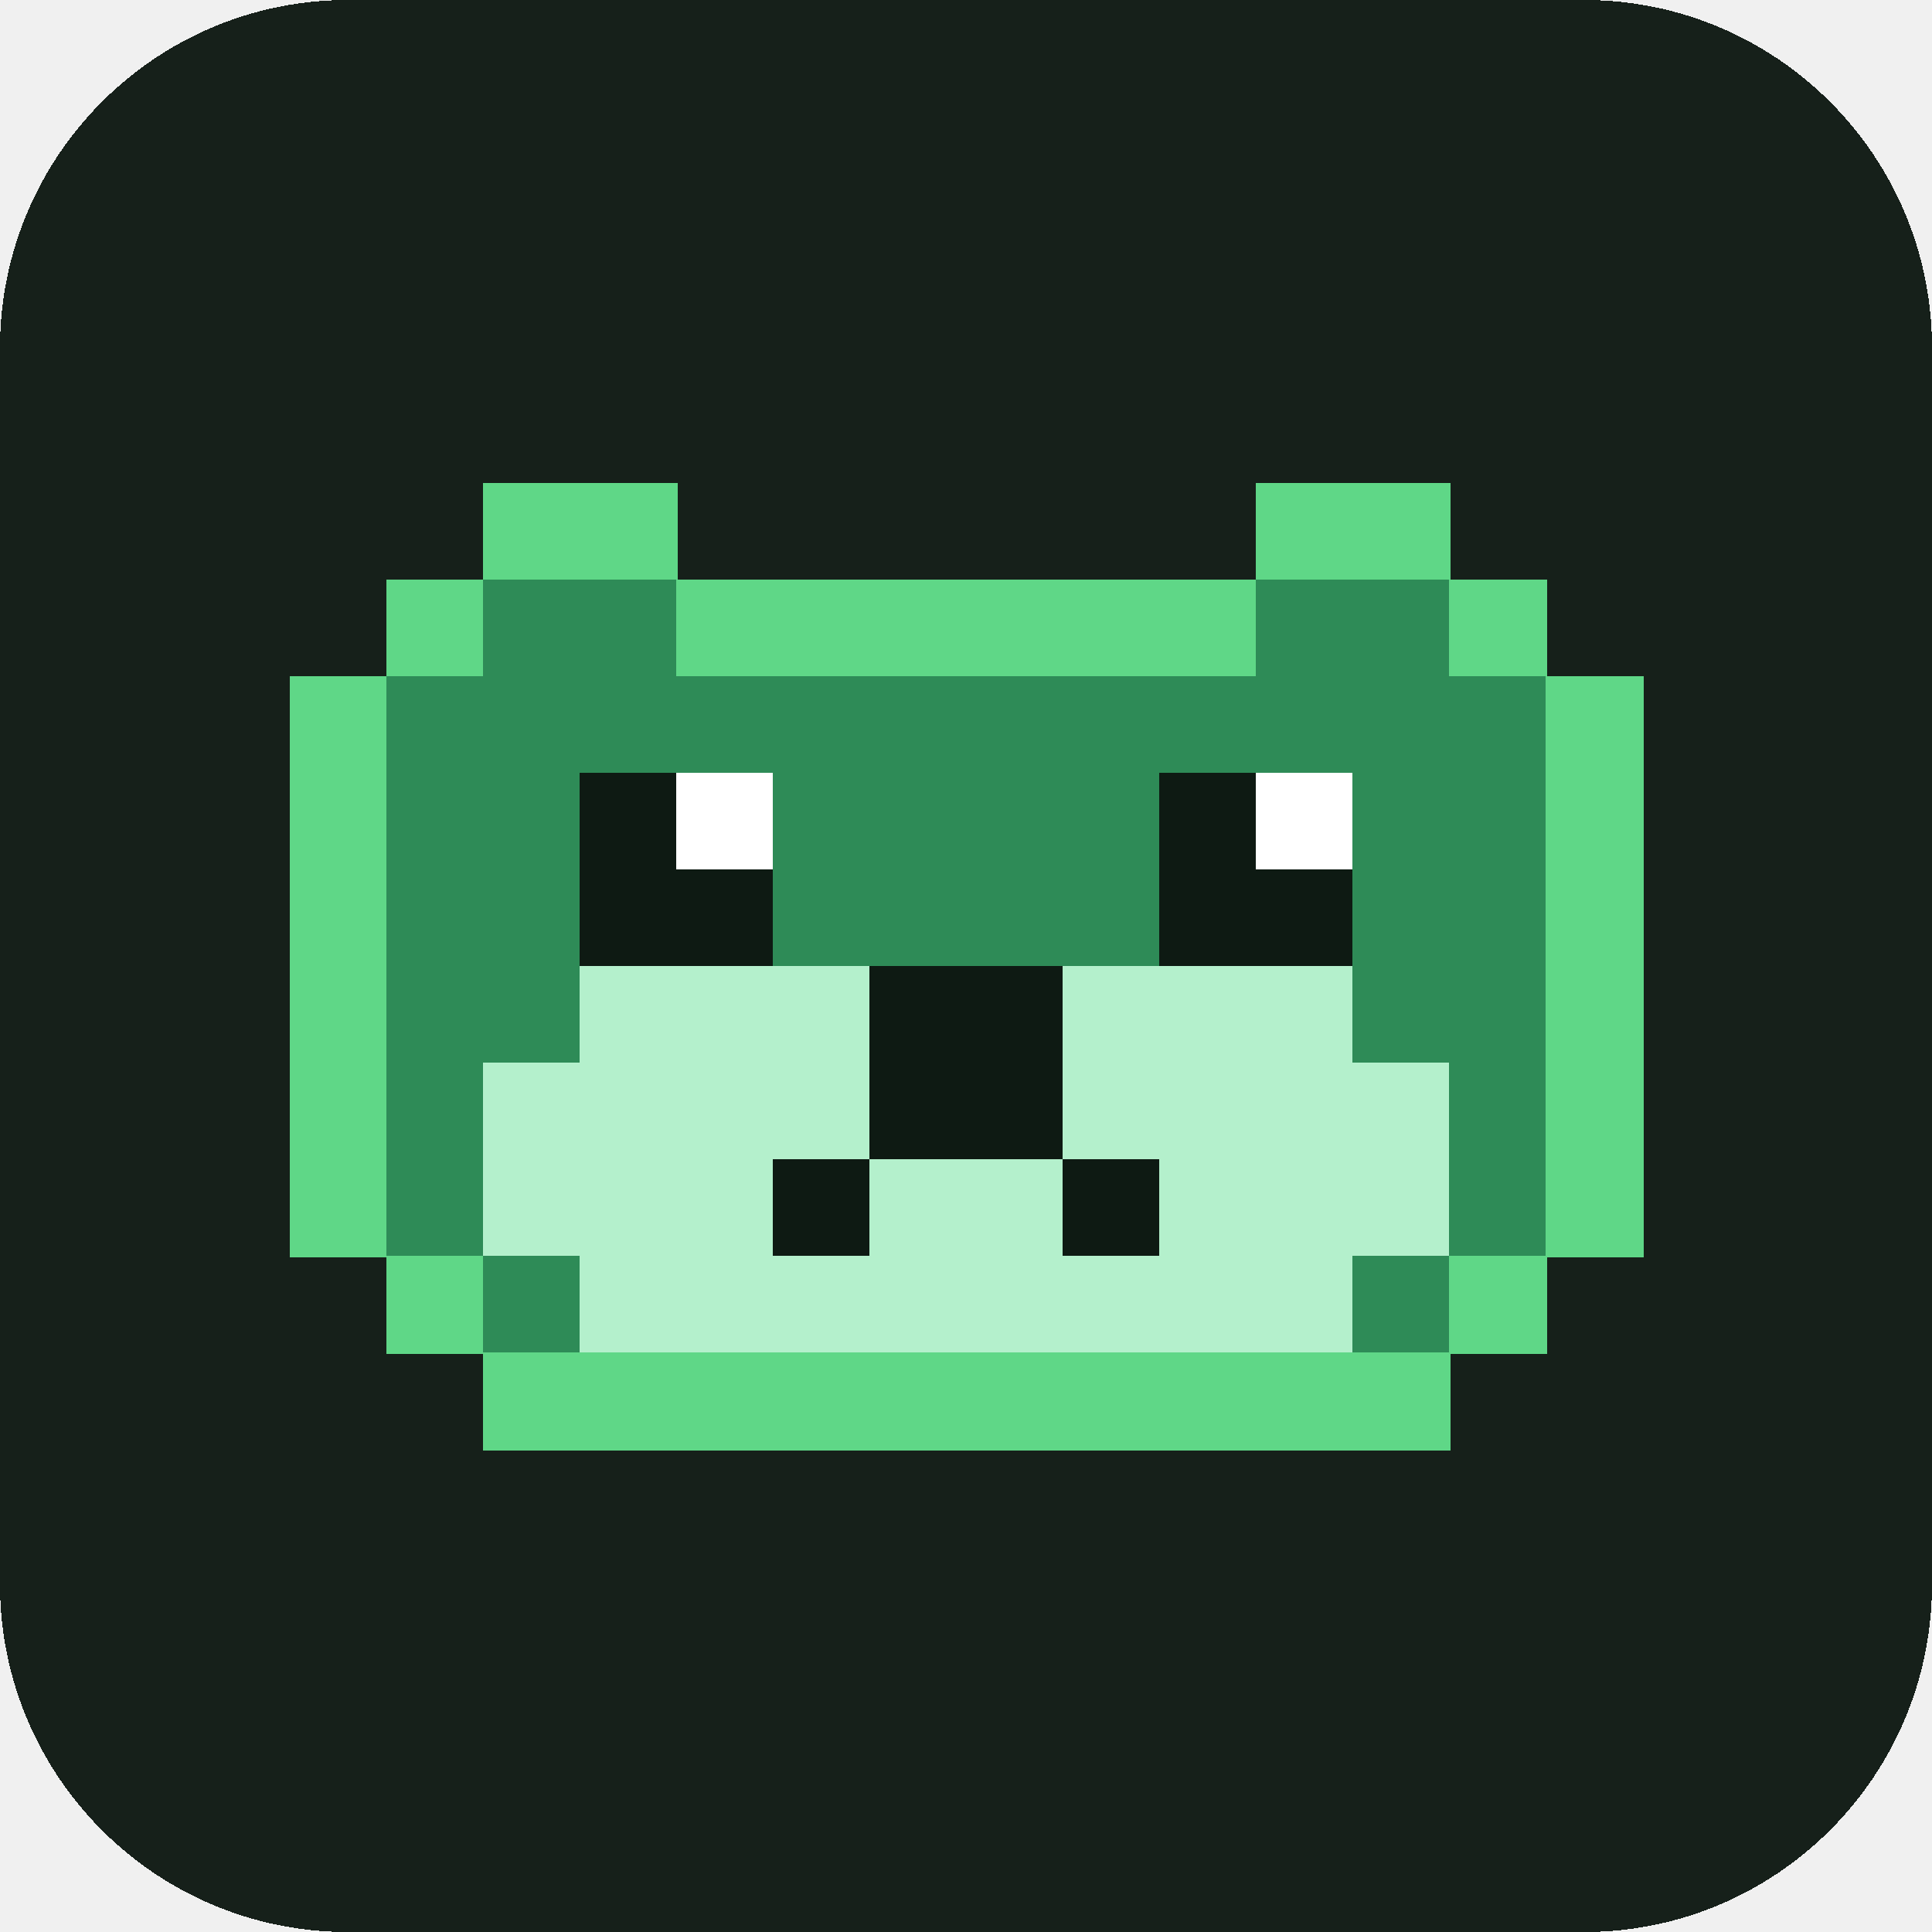
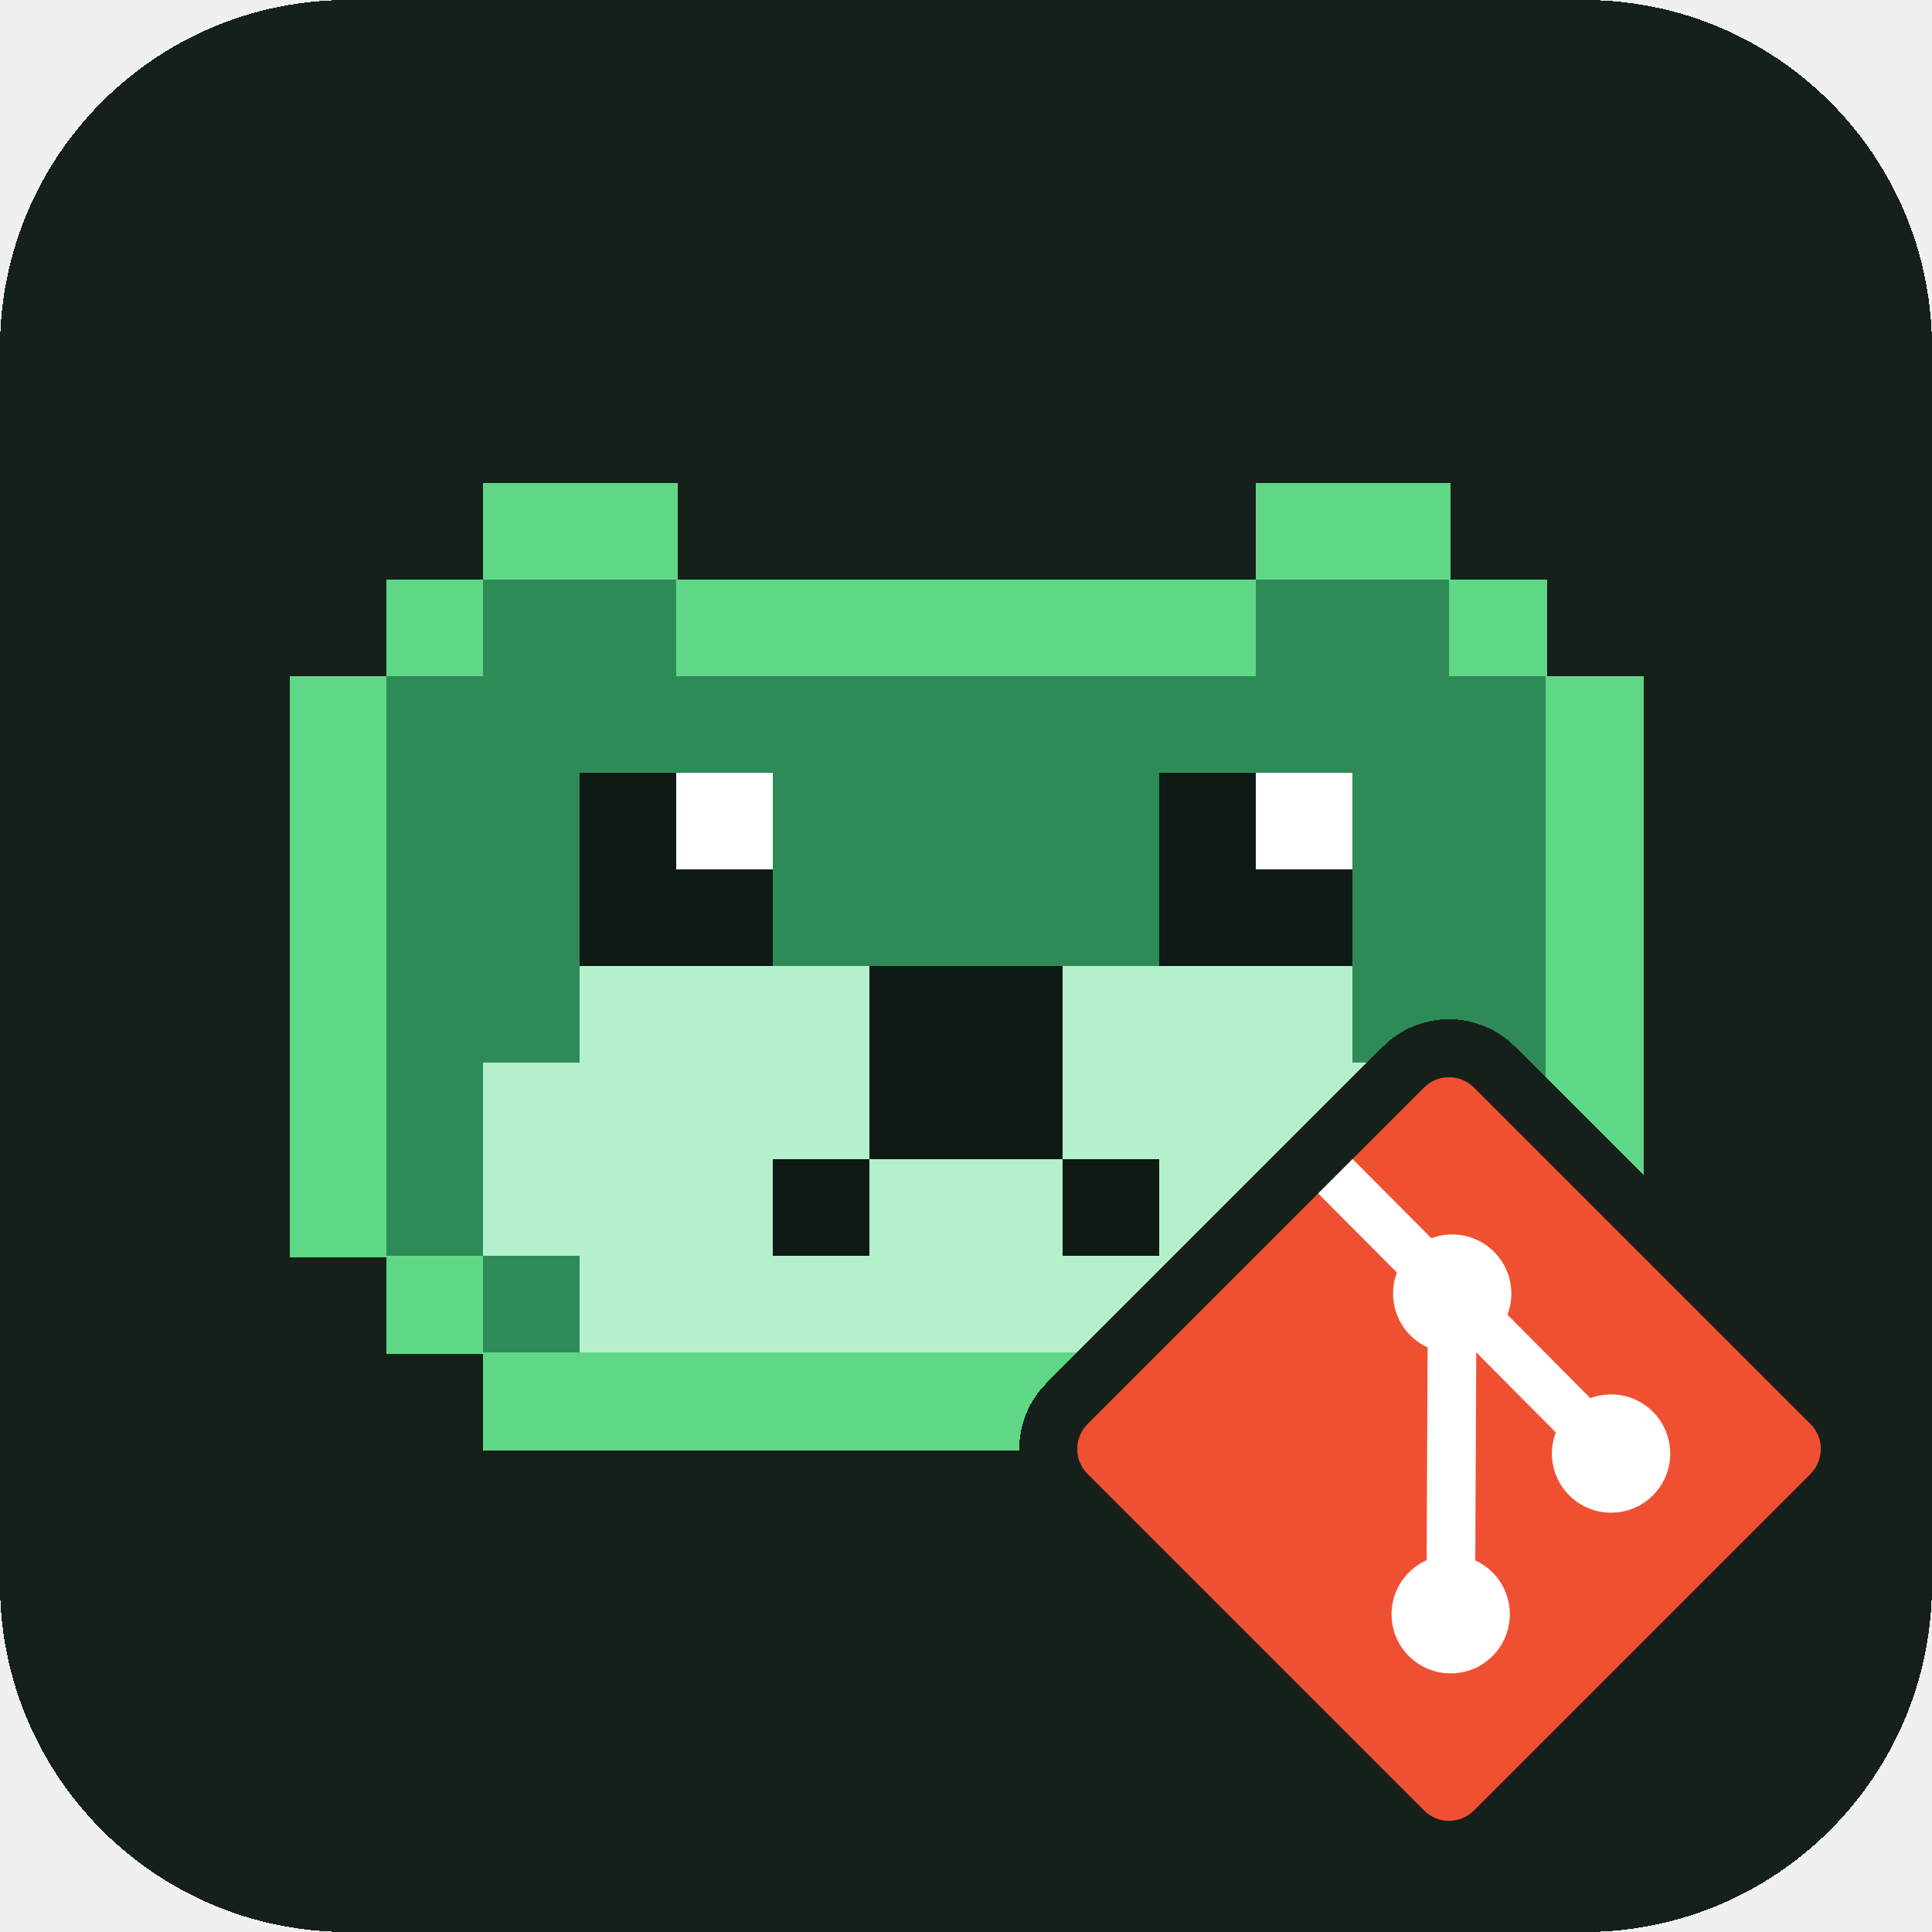
<svg xmlns="http://www.w3.org/2000/svg" viewBox="0 0 20 20" shape-rendering="crispEdges">
+   <defs>
+     <clipPath id="git-diamond">
+       <rect x="-32.527" y="-32.527" width="65.054" height="65.054" rx="4.2" fill="#000" transform="translate(46 46) rotate(45)" />
+     </clipPath>
+     <mask id="git-gap" maskUnits="userSpaceOnUse">
+       <rect x="-1" y="-1" width="999" height="999" fill="#fff" />
+       <g transform="translate(11 11) scale(0.08696)">
+         <rect x="-39.427" y="-39.427" width="78.854" height="78.854" rx="11.1" fill="#000" transform="translate(46 46) rotate(45)" />
+       </g>
+     </mask>
+   </defs>
  <rect width="20" height="20" rx="3.6" fill="#16201a" />
-   <rect x="5" y="5" width="1.02" height="1.02" fill="#5fd787" />
-   <rect x="6" y="5" width="1.02" height="1.02" fill="#5fd787" />
-   <rect x="13" y="5" width="1.02" height="1.02" fill="#5fd787" />
-   <rect x="14" y="5" width="1.02" height="1.02" fill="#5fd787" />
-   <rect x="4" y="6" width="1.02" height="1.02" fill="#5fd787" />
-   <rect x="5" y="6" width="1.02" height="1.02" fill="#2e8b57" />
-   <rect x="6" y="6" width="1.02" height="1.02" fill="#2e8b57" />
-   <rect x="7" y="6" width="1.02" height="1.02" fill="#5fd787" />
-   <rect x="8" y="6" width="1.02" height="1.02" fill="#5fd787" />
-   <rect x="9" y="6" width="1.02" height="1.02" fill="#5fd787" />
-   <rect x="10" y="6" width="1.02" height="1.02" fill="#5fd787" />
-   <rect x="11" y="6" width="1.02" height="1.02" fill="#5fd787" />
-   <rect x="12" y="6" width="1.02" height="1.02" fill="#5fd787" />
-   <rect x="13" y="6" width="1.02" height="1.02" fill="#2e8b57" />
-   <rect x="14" y="6" width="1.02" height="1.02" fill="#2e8b57" />
-   <rect x="15" y="6" width="1.02" height="1.02" fill="#5fd787" />
-   <rect x="3" y="7" width="1.02" height="1.02" fill="#5fd787" />
-   <rect x="4" y="7" width="1.02" height="1.02" fill="#2e8b57" />
-   <rect x="5" y="7" width="1.02" height="1.02" fill="#2e8b57" />
-   <rect x="6" y="7" width="1.02" height="1.02" fill="#2e8b57" />
-   <rect x="7" y="7" width="1.02" height="1.02" fill="#2e8b57" />
-   <rect x="8" y="7" width="1.02" height="1.02" fill="#2e8b57" />
-   <rect x="9" y="7" width="1.02" height="1.02" fill="#2e8b57" />
-   <rect x="10" y="7" width="1.02" height="1.02" fill="#2e8b57" />
-   <rect x="11" y="7" width="1.02" height="1.02" fill="#2e8b57" />
-   <rect x="12" y="7" width="1.02" height="1.02" fill="#2e8b57" />
-   <rect x="13" y="7" width="1.02" height="1.02" fill="#2e8b57" />
-   <rect x="14" y="7" width="1.02" height="1.02" fill="#2e8b57" />
-   <rect x="15" y="7" width="1.02" height="1.02" fill="#2e8b57" />
-   <rect x="16" y="7" width="1.02" height="1.02" fill="#5fd787" />
-   <rect x="3" y="8" width="1.02" height="1.02" fill="#5fd787" />
-   <rect x="4" y="8" width="1.02" height="1.02" fill="#2e8b57" />
-   <rect x="5" y="8" width="1.02" height="1.02" fill="#2e8b57" />
-   <rect x="6" y="8" width="1.02" height="1.02" fill="#0e1a13" />
-   <rect x="7" y="8" width="1.02" height="1.02" fill="#ffffff" />
-   <rect x="8" y="8" width="1.02" height="1.02" fill="#2e8b57" />
-   <rect x="9" y="8" width="1.02" height="1.02" fill="#2e8b57" />
-   <rect x="10" y="8" width="1.02" height="1.02" fill="#2e8b57" />
-   <rect x="11" y="8" width="1.02" height="1.02" fill="#2e8b57" />
-   <rect x="12" y="8" width="1.02" height="1.02" fill="#0e1a13" />
-   <rect x="13" y="8" width="1.02" height="1.02" fill="#ffffff" />
-   <rect x="14" y="8" width="1.02" height="1.02" fill="#2e8b57" />
-   <rect x="15" y="8" width="1.02" height="1.02" fill="#2e8b57" />
-   <rect x="16" y="8" width="1.02" height="1.02" fill="#5fd787" />
-   <rect x="3" y="9" width="1.02" height="1.02" fill="#5fd787" />
-   <rect x="4" y="9" width="1.02" height="1.02" fill="#2e8b57" />
-   <rect x="5" y="9" width="1.02" height="1.02" fill="#2e8b57" />
-   <rect x="6" y="9" width="1.02" height="1.02" fill="#0e1a13" />
-   <rect x="7" y="9" width="1.02" height="1.02" fill="#0e1a13" />
-   <rect x="8" y="9" width="1.02" height="1.02" fill="#2e8b57" />
-   <rect x="9" y="9" width="1.02" height="1.02" fill="#2e8b57" />
-   <rect x="10" y="9" width="1.02" height="1.02" fill="#2e8b57" />
-   <rect x="11" y="9" width="1.02" height="1.02" fill="#2e8b57" />
-   <rect x="12" y="9" width="1.02" height="1.02" fill="#0e1a13" />
-   <rect x="13" y="9" width="1.02" height="1.02" fill="#0e1a13" />
-   <rect x="14" y="9" width="1.02" height="1.02" fill="#2e8b57" />
-   <rect x="15" y="9" width="1.02" height="1.02" fill="#2e8b57" />
-   <rect x="16" y="9" width="1.02" height="1.02" fill="#5fd787" />
-   <rect x="3" y="10" width="1.02" height="1.02" fill="#5fd787" />
-   <rect x="4" y="10" width="1.02" height="1.02" fill="#2e8b57" />
-   <rect x="5" y="10" width="1.02" height="1.02" fill="#2e8b57" />
-   <rect x="6" y="10" width="1.02" height="1.02" fill="#b4f0cc" />
-   <rect x="7" y="10" width="1.02" height="1.02" fill="#b4f0cc" />
-   <rect x="8" y="10" width="1.02" height="1.02" fill="#b4f0cc" />
-   <rect x="9" y="10" width="1.02" height="1.02" fill="#0e1a13" />
-   <rect x="10" y="10" width="1.02" height="1.02" fill="#0e1a13" />
-   <rect x="11" y="10" width="1.02" height="1.02" fill="#b4f0cc" />
-   <rect x="12" y="10" width="1.02" height="1.02" fill="#b4f0cc" />
-   <rect x="13" y="10" width="1.02" height="1.02" fill="#b4f0cc" />
-   <rect x="14" y="10" width="1.02" height="1.02" fill="#2e8b57" />
-   <rect x="15" y="10" width="1.02" height="1.02" fill="#2e8b57" />
-   <rect x="16" y="10" width="1.02" height="1.02" fill="#5fd787" />
-   <rect x="3" y="11" width="1.02" height="1.02" fill="#5fd787" />
-   <rect x="4" y="11" width="1.02" height="1.02" fill="#2e8b57" />
-   <rect x="5" y="11" width="1.02" height="1.02" fill="#b4f0cc" />
-   <rect x="6" y="11" width="1.02" height="1.02" fill="#b4f0cc" />
-   <rect x="7" y="11" width="1.02" height="1.02" fill="#b4f0cc" />
-   <rect x="8" y="11" width="1.02" height="1.02" fill="#b4f0cc" />
-   <rect x="9" y="11" width="1.02" height="1.02" fill="#0e1a13" />
-   <rect x="10" y="11" width="1.02" height="1.02" fill="#0e1a13" />
-   <rect x="11" y="11" width="1.02" height="1.02" fill="#b4f0cc" />
-   <rect x="12" y="11" width="1.02" height="1.02" fill="#b4f0cc" />
-   <rect x="13" y="11" width="1.02" height="1.02" fill="#b4f0cc" />
-   <rect x="14" y="11" width="1.02" height="1.02" fill="#b4f0cc" />
-   <rect x="15" y="11" width="1.02" height="1.02" fill="#2e8b57" />
-   <rect x="16" y="11" width="1.02" height="1.02" fill="#5fd787" />
-   <rect x="3" y="12" width="1.02" height="1.02" fill="#5fd787" />
-   <rect x="4" y="12" width="1.02" height="1.02" fill="#2e8b57" />
-   <rect x="5" y="12" width="1.02" height="1.02" fill="#b4f0cc" />
-   <rect x="6" y="12" width="1.02" height="1.02" fill="#b4f0cc" />
-   <rect x="7" y="12" width="1.02" height="1.02" fill="#b4f0cc" />
-   <rect x="8" y="12" width="1.02" height="1.02" fill="#0e1a13" />
-   <rect x="9" y="12" width="1.02" height="1.02" fill="#b4f0cc" />
-   <rect x="10" y="12" width="1.02" height="1.02" fill="#b4f0cc" />
-   <rect x="11" y="12" width="1.02" height="1.02" fill="#0e1a13" />
-   <rect x="12" y="12" width="1.02" height="1.02" fill="#b4f0cc" />
-   <rect x="13" y="12" width="1.02" height="1.02" fill="#b4f0cc" />
-   <rect x="14" y="12" width="1.02" height="1.02" fill="#b4f0cc" />
-   <rect x="15" y="12" width="1.02" height="1.02" fill="#2e8b57" />
-   <rect x="16" y="12" width="1.02" height="1.02" fill="#5fd787" />
-   <rect x="4" y="13" width="1.02" height="1.02" fill="#5fd787" />
-   <rect x="5" y="13" width="1.02" height="1.02" fill="#2e8b57" />
-   <rect x="6" y="13" width="1.02" height="1.02" fill="#b4f0cc" />
-   <rect x="7" y="13" width="1.02" height="1.02" fill="#b4f0cc" />
-   <rect x="8" y="13" width="1.02" height="1.02" fill="#b4f0cc" />
-   <rect x="9" y="13" width="1.02" height="1.02" fill="#b4f0cc" />
-   <rect x="10" y="13" width="1.02" height="1.02" fill="#b4f0cc" />
-   <rect x="11" y="13" width="1.02" height="1.02" fill="#b4f0cc" />
-   <rect x="12" y="13" width="1.02" height="1.02" fill="#b4f0cc" />
-   <rect x="13" y="13" width="1.02" height="1.02" fill="#b4f0cc" />
-   <rect x="14" y="13" width="1.02" height="1.02" fill="#2e8b57" />
-   <rect x="15" y="13" width="1.02" height="1.02" fill="#5fd787" />
-   <rect x="5" y="14" width="1.02" height="1.02" fill="#5fd787" />
-   <rect x="6" y="14" width="1.02" height="1.02" fill="#5fd787" />
-   <rect x="7" y="14" width="1.02" height="1.02" fill="#5fd787" />
-   <rect x="8" y="14" width="1.02" height="1.02" fill="#5fd787" />
-   <rect x="9" y="14" width="1.02" height="1.02" fill="#5fd787" />
-   <rect x="10" y="14" width="1.02" height="1.02" fill="#5fd787" />
-   <rect x="11" y="14" width="1.02" height="1.02" fill="#5fd787" />
-   <rect x="12" y="14" width="1.02" height="1.02" fill="#5fd787" />
-   <rect x="13" y="14" width="1.02" height="1.02" fill="#5fd787" />
-   <rect x="14" y="14" width="1.02" height="1.02" fill="#5fd787" />
+   <g mask="url(#git-gap)">
+     <rect x="5" y="5" width="1.02" height="1.02" fill="#5fd787" />
+     <rect x="6" y="5" width="1.02" height="1.02" fill="#5fd787" />
+     <rect x="13" y="5" width="1.02" height="1.02" fill="#5fd787" />
+     <rect x="14" y="5" width="1.02" height="1.02" fill="#5fd787" />
+     <rect x="4" y="6" width="1.02" height="1.02" fill="#5fd787" />
+     <rect x="5" y="6" width="1.02" height="1.02" fill="#2e8b57" />
+     <rect x="6" y="6" width="1.02" height="1.02" fill="#2e8b57" />
+     <rect x="7" y="6" width="1.02" height="1.02" fill="#5fd787" />
+     <rect x="8" y="6" width="1.02" height="1.02" fill="#5fd787" />
+     <rect x="9" y="6" width="1.02" height="1.02" fill="#5fd787" />
+     <rect x="10" y="6" width="1.02" height="1.02" fill="#5fd787" />
+     <rect x="11" y="6" width="1.02" height="1.02" fill="#5fd787" />
+     <rect x="12" y="6" width="1.02" height="1.02" fill="#5fd787" />
+     <rect x="13" y="6" width="1.02" height="1.02" fill="#2e8b57" />
+     <rect x="14" y="6" width="1.02" height="1.02" fill="#2e8b57" />
+     <rect x="15" y="6" width="1.02" height="1.02" fill="#5fd787" />
+     <rect x="3" y="7" width="1.02" height="1.02" fill="#5fd787" />
+     <rect x="4" y="7" width="1.02" height="1.02" fill="#2e8b57" />
+     <rect x="5" y="7" width="1.02" height="1.02" fill="#2e8b57" />
+     <rect x="6" y="7" width="1.02" height="1.02" fill="#2e8b57" />
+     <rect x="7" y="7" width="1.02" height="1.02" fill="#2e8b57" />
+     <rect x="8" y="7" width="1.02" height="1.02" fill="#2e8b57" />
+     <rect x="9" y="7" width="1.02" height="1.02" fill="#2e8b57" />
+     <rect x="10" y="7" width="1.02" height="1.02" fill="#2e8b57" />
+     <rect x="11" y="7" width="1.02" height="1.02" fill="#2e8b57" />
+     <rect x="12" y="7" width="1.02" height="1.02" fill="#2e8b57" />
+     <rect x="13" y="7" width="1.02" height="1.02" fill="#2e8b57" />
+     <rect x="14" y="7" width="1.02" height="1.02" fill="#2e8b57" />
+     <rect x="15" y="7" width="1.02" height="1.02" fill="#2e8b57" />
+     <rect x="16" y="7" width="1.02" height="1.02" fill="#5fd787" />
+     <rect x="3" y="8" width="1.02" height="1.02" fill="#5fd787" />
+     <rect x="4" y="8" width="1.02" height="1.02" fill="#2e8b57" />
+     <rect x="5" y="8" width="1.02" height="1.02" fill="#2e8b57" />
+     <rect x="6" y="8" width="1.02" height="1.02" fill="#0e1a13" />
+     <rect x="7" y="8" width="1.02" height="1.02" fill="#ffffff" />
+     <rect x="8" y="8" width="1.02" height="1.02" fill="#2e8b57" />
+     <rect x="9" y="8" width="1.02" height="1.02" fill="#2e8b57" />
+     <rect x="10" y="8" width="1.02" height="1.02" fill="#2e8b57" />
+     <rect x="11" y="8" width="1.02" height="1.02" fill="#2e8b57" />
+     <rect x="12" y="8" width="1.02" height="1.02" fill="#0e1a13" />
+     <rect x="13" y="8" width="1.02" height="1.02" fill="#ffffff" />
+     <rect x="14" y="8" width="1.02" height="1.02" fill="#2e8b57" />
+     <rect x="15" y="8" width="1.02" height="1.02" fill="#2e8b57" />
+     <rect x="16" y="8" width="1.02" height="1.02" fill="#5fd787" />
+     <rect x="3" y="9" width="1.02" height="1.02" fill="#5fd787" />
+     <rect x="4" y="9" width="1.02" height="1.02" fill="#2e8b57" />
+     <rect x="5" y="9" width="1.02" height="1.02" fill="#2e8b57" />
+     <rect x="6" y="9" width="1.02" height="1.02" fill="#0e1a13" />
+     <rect x="7" y="9" width="1.02" height="1.02" fill="#0e1a13" />
+     <rect x="8" y="9" width="1.02" height="1.02" fill="#2e8b57" />
+     <rect x="9" y="9" width="1.02" height="1.02" fill="#2e8b57" />
+     <rect x="10" y="9" width="1.02" height="1.02" fill="#2e8b57" />
+     <rect x="11" y="9" width="1.02" height="1.02" fill="#2e8b57" />
+     <rect x="12" y="9" width="1.02" height="1.02" fill="#0e1a13" />
+     <rect x="13" y="9" width="1.02" height="1.02" fill="#0e1a13" />
+     <rect x="14" y="9" width="1.02" height="1.02" fill="#2e8b57" />
+     <rect x="15" y="9" width="1.02" height="1.02" fill="#2e8b57" />
+     <rect x="16" y="9" width="1.02" height="1.02" fill="#5fd787" />
+     <rect x="3" y="10" width="1.02" height="1.02" fill="#5fd787" />
+     <rect x="4" y="10" width="1.02" height="1.02" fill="#2e8b57" />
+     <rect x="5" y="10" width="1.02" height="1.02" fill="#2e8b57" />
+     <rect x="6" y="10" width="1.02" height="1.02" fill="#b4f0cc" />
+     <rect x="7" y="10" width="1.02" height="1.02" fill="#b4f0cc" />
+     <rect x="8" y="10" width="1.02" height="1.02" fill="#b4f0cc" />
+     <rect x="9" y="10" width="1.02" height="1.02" fill="#0e1a13" />
+     <rect x="10" y="10" width="1.02" height="1.02" fill="#0e1a13" />
+     <rect x="11" y="10" width="1.02" height="1.02" fill="#b4f0cc" />
+     <rect x="12" y="10" width="1.02" height="1.02" fill="#b4f0cc" />
+     <rect x="13" y="10" width="1.02" height="1.02" fill="#b4f0cc" />
+     <rect x="14" y="10" width="1.02" height="1.02" fill="#2e8b57" />
+     <rect x="15" y="10" width="1.02" height="1.02" fill="#2e8b57" />
+     <rect x="16" y="10" width="1.02" height="1.02" fill="#5fd787" />
+     <rect x="3" y="11" width="1.02" height="1.02" fill="#5fd787" />
+     <rect x="4" y="11" width="1.02" height="1.02" fill="#2e8b57" />
+     <rect x="5" y="11" width="1.02" height="1.02" fill="#b4f0cc" />
+     <rect x="6" y="11" width="1.02" height="1.02" fill="#b4f0cc" />
+     <rect x="7" y="11" width="1.02" height="1.02" fill="#b4f0cc" />
+     <rect x="8" y="11" width="1.02" height="1.02" fill="#b4f0cc" />
+     <rect x="9" y="11" width="1.02" height="1.02" fill="#0e1a13" />
+     <rect x="10" y="11" width="1.02" height="1.02" fill="#0e1a13" />
+     <rect x="11" y="11" width="1.02" height="1.02" fill="#b4f0cc" />
+     <rect x="12" y="11" width="1.02" height="1.02" fill="#b4f0cc" />
+     <rect x="13" y="11" width="1.02" height="1.02" fill="#b4f0cc" />
+     <rect x="14" y="11" width="1.02" height="1.02" fill="#b4f0cc" />
+     <rect x="15" y="11" width="1.02" height="1.02" fill="#2e8b57" />
+     <rect x="16" y="11" width="1.02" height="1.02" fill="#5fd787" />
+     <rect x="3" y="12" width="1.02" height="1.02" fill="#5fd787" />
+     <rect x="4" y="12" width="1.02" height="1.02" fill="#2e8b57" />
+     <rect x="5" y="12" width="1.02" height="1.02" fill="#b4f0cc" />
+     <rect x="6" y="12" width="1.02" height="1.02" fill="#b4f0cc" />
+     <rect x="7" y="12" width="1.02" height="1.02" fill="#b4f0cc" />
+     <rect x="8" y="12" width="1.02" height="1.02" fill="#0e1a13" />
+     <rect x="9" y="12" width="1.02" height="1.02" fill="#b4f0cc" />
+     <rect x="10" y="12" width="1.02" height="1.02" fill="#b4f0cc" />
+     <rect x="11" y="12" width="1.02" height="1.02" fill="#0e1a13" />
+     <rect x="12" y="12" width="1.02" height="1.02" fill="#b4f0cc" />
+     <rect x="13" y="12" width="1.02" height="1.02" fill="#b4f0cc" />
+     <rect x="14" y="12" width="1.02" height="1.02" fill="#b4f0cc" />
+     <rect x="15" y="12" width="1.02" height="1.02" fill="#2e8b57" />
+     <rect x="16" y="12" width="1.02" height="1.02" fill="#5fd787" />
+     <rect x="4" y="13" width="1.02" height="1.02" fill="#5fd787" />
+     <rect x="5" y="13" width="1.02" height="1.02" fill="#2e8b57" />
+     <rect x="6" y="13" width="1.02" height="1.02" fill="#b4f0cc" />
+     <rect x="7" y="13" width="1.02" height="1.02" fill="#b4f0cc" />
+     <rect x="8" y="13" width="1.02" height="1.02" fill="#b4f0cc" />
+     <rect x="9" y="13" width="1.02" height="1.02" fill="#b4f0cc" />
+     <rect x="10" y="13" width="1.02" height="1.02" fill="#b4f0cc" />
+     <rect x="11" y="13" width="1.02" height="1.02" fill="#b4f0cc" />
+     <rect x="12" y="13" width="1.02" height="1.02" fill="#b4f0cc" />
+     <rect x="13" y="13" width="1.02" height="1.02" fill="#b4f0cc" />
+     <rect x="14" y="13" width="1.02" height="1.02" fill="#2e8b57" />
+     <rect x="15" y="13" width="1.02" height="1.02" fill="#5fd787" />
+     <rect x="5" y="14" width="1.02" height="1.02" fill="#5fd787" />
+     <rect x="6" y="14" width="1.02" height="1.02" fill="#5fd787" />
+     <rect x="7" y="14" width="1.02" height="1.02" fill="#5fd787" />
+     <rect x="8" y="14" width="1.02" height="1.02" fill="#5fd787" />
+     <rect x="9" y="14" width="1.02" height="1.02" fill="#5fd787" />
+     <rect x="10" y="14" width="1.02" height="1.02" fill="#5fd787" />
+     <rect x="11" y="14" width="1.02" height="1.02" fill="#5fd787" />
+     <rect x="12" y="14" width="1.02" height="1.02" fill="#5fd787" />
+     <rect x="13" y="14" width="1.02" height="1.02" fill="#5fd787" />
+     <rect x="14" y="14" width="1.02" height="1.02" fill="#5fd787" />
+   </g>
+   <g transform="translate(11 11) scale(0.08696)" shape-rendering="geometricPrecision">
+     <rect x="-32.527" y="-32.527" width="65.054" height="65.054" rx="4.2" fill="#f05032" transform="translate(46 46) rotate(45)" />
+     <g clip-path="url(#git-diamond)" fill="#ffffff" stroke="#ffffff" stroke-width="5.79" stroke-linecap="round">
+       <line x1="20" y1="1" x2="46.38" y2="27.5" />
+       <line x1="46.38" y1="27.5" x2="46.2" y2="65.67" />
+       <line x1="46.38" y1="27.5" x2="65.29" y2="46.54" />
+     </g>
+     <g fill="#ffffff">
+       <circle cx="46.38" cy="27.5" r="7.04" />
+       <circle cx="65.29" cy="46.54" r="7.04" />
+       <circle cx="46.2" cy="65.67" r="7.04" />
+     </g>
+   </g>
</svg>
